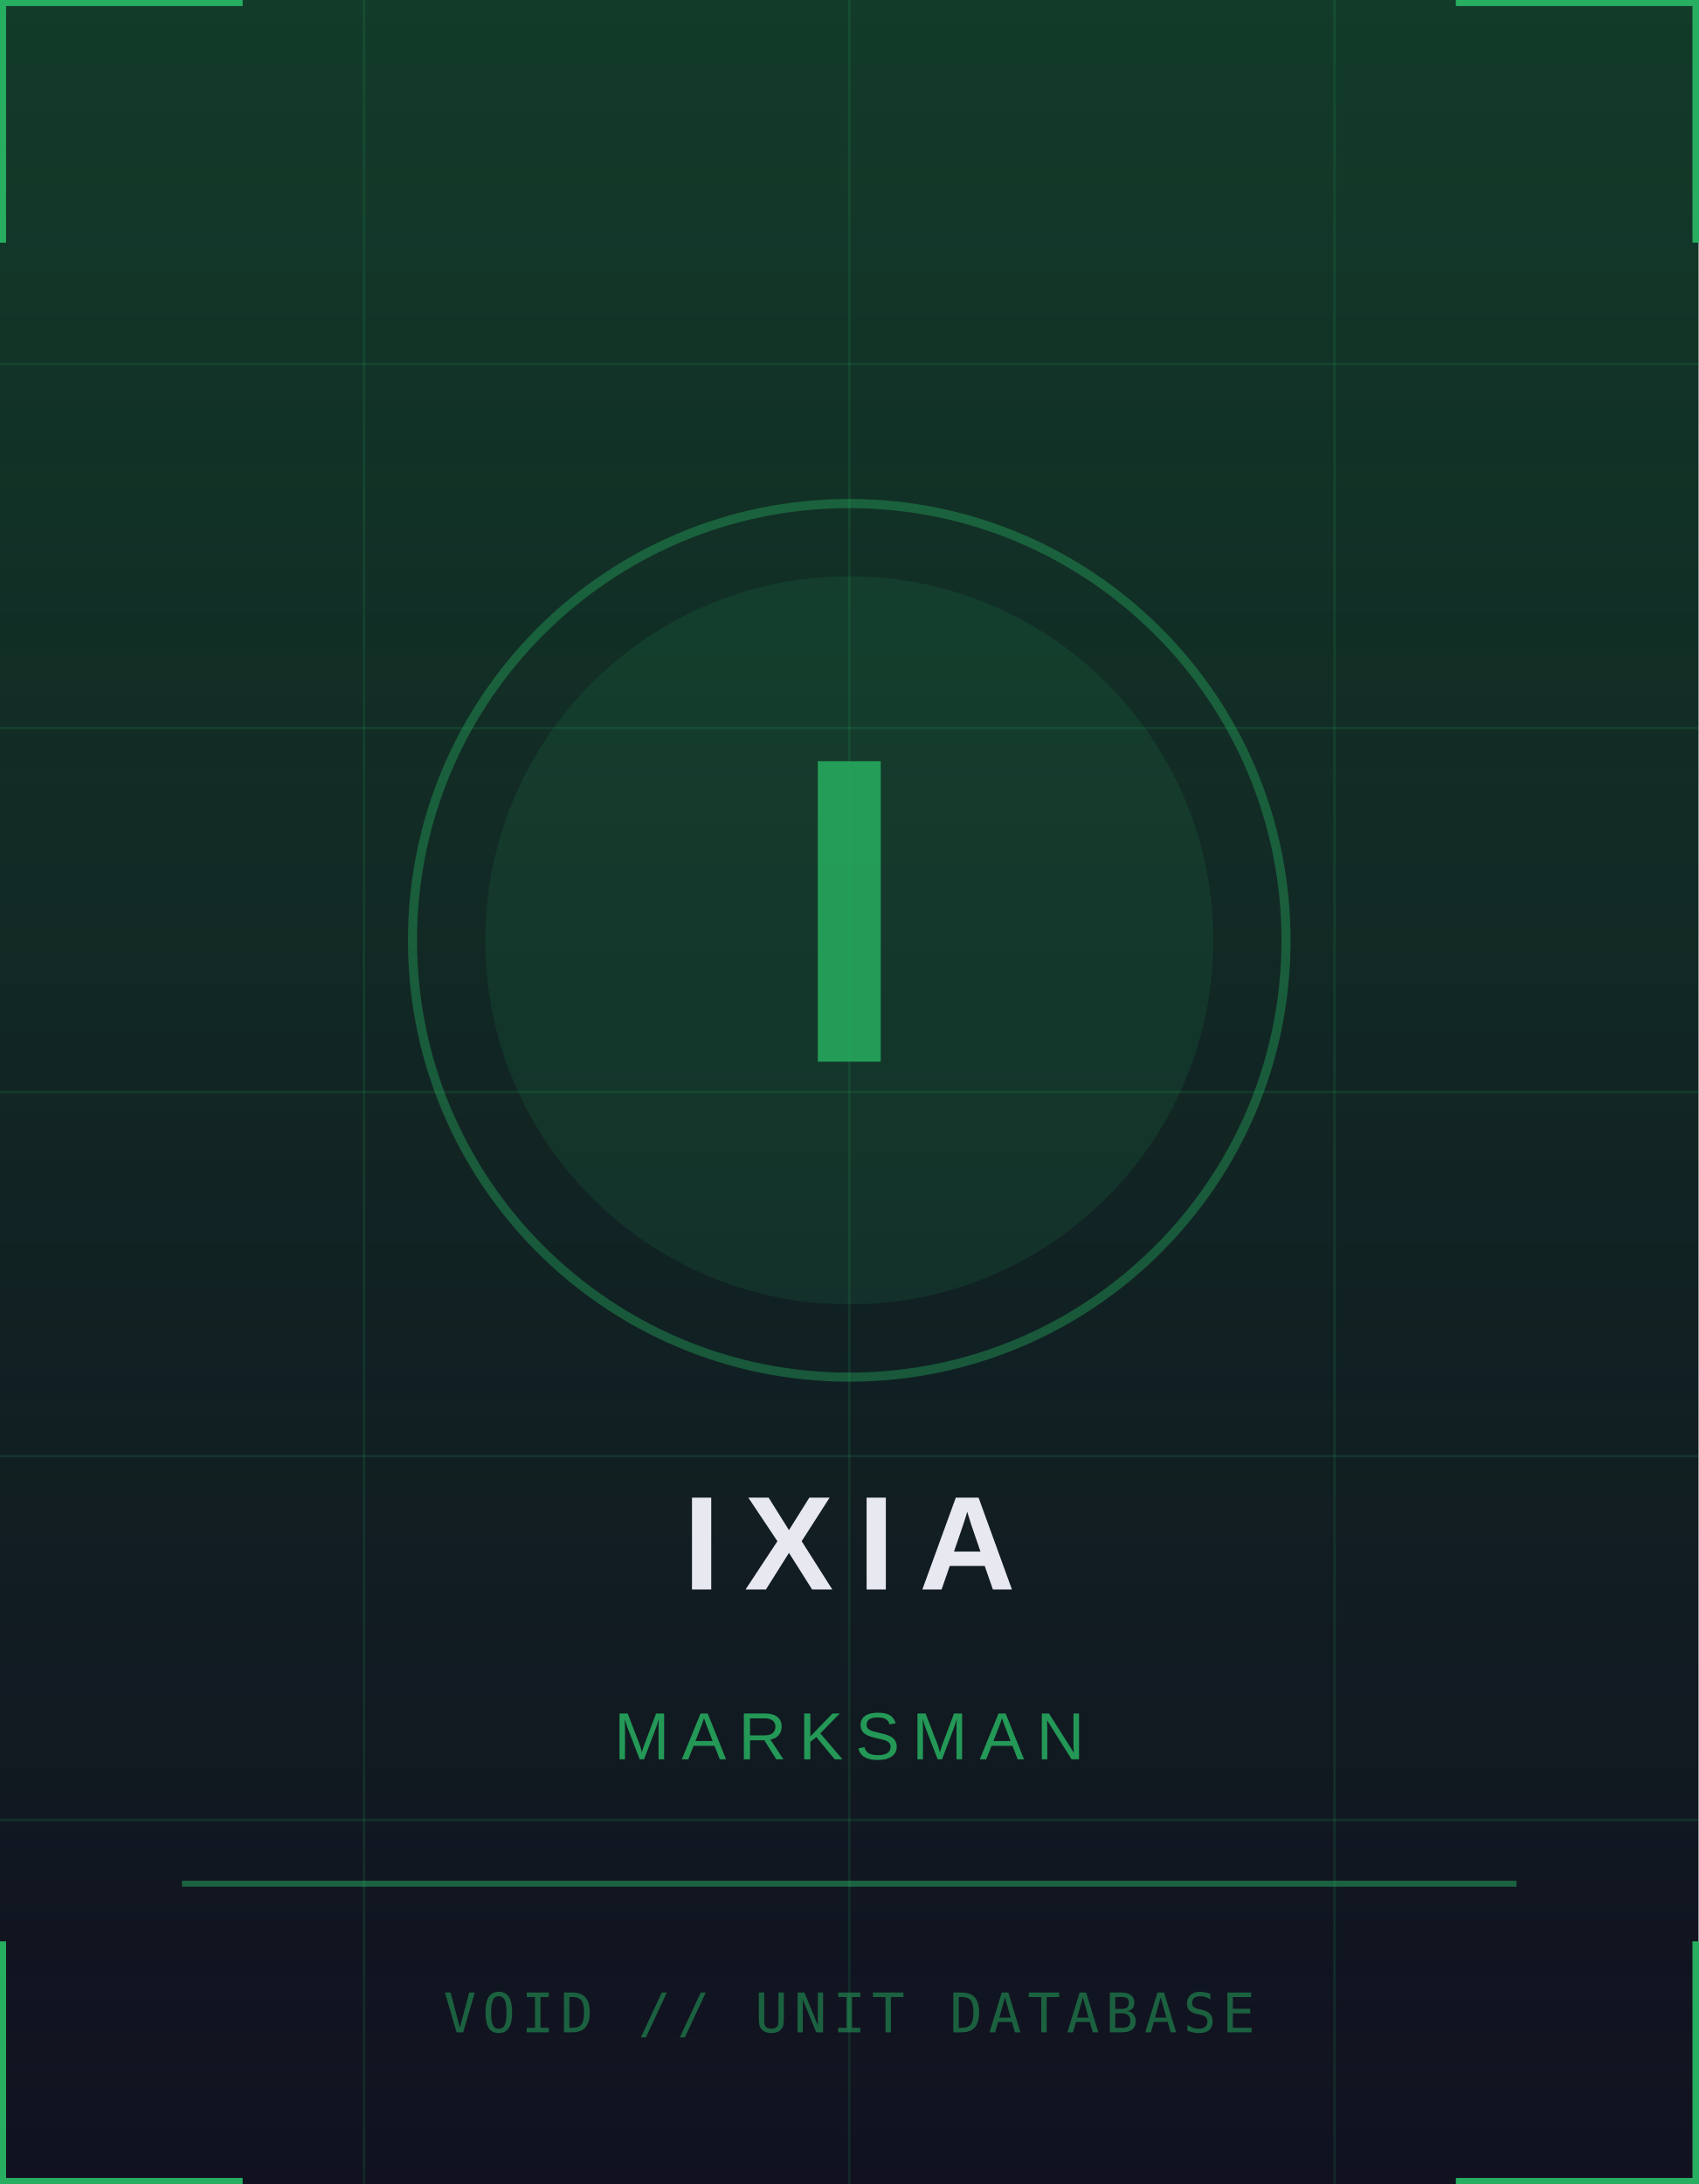
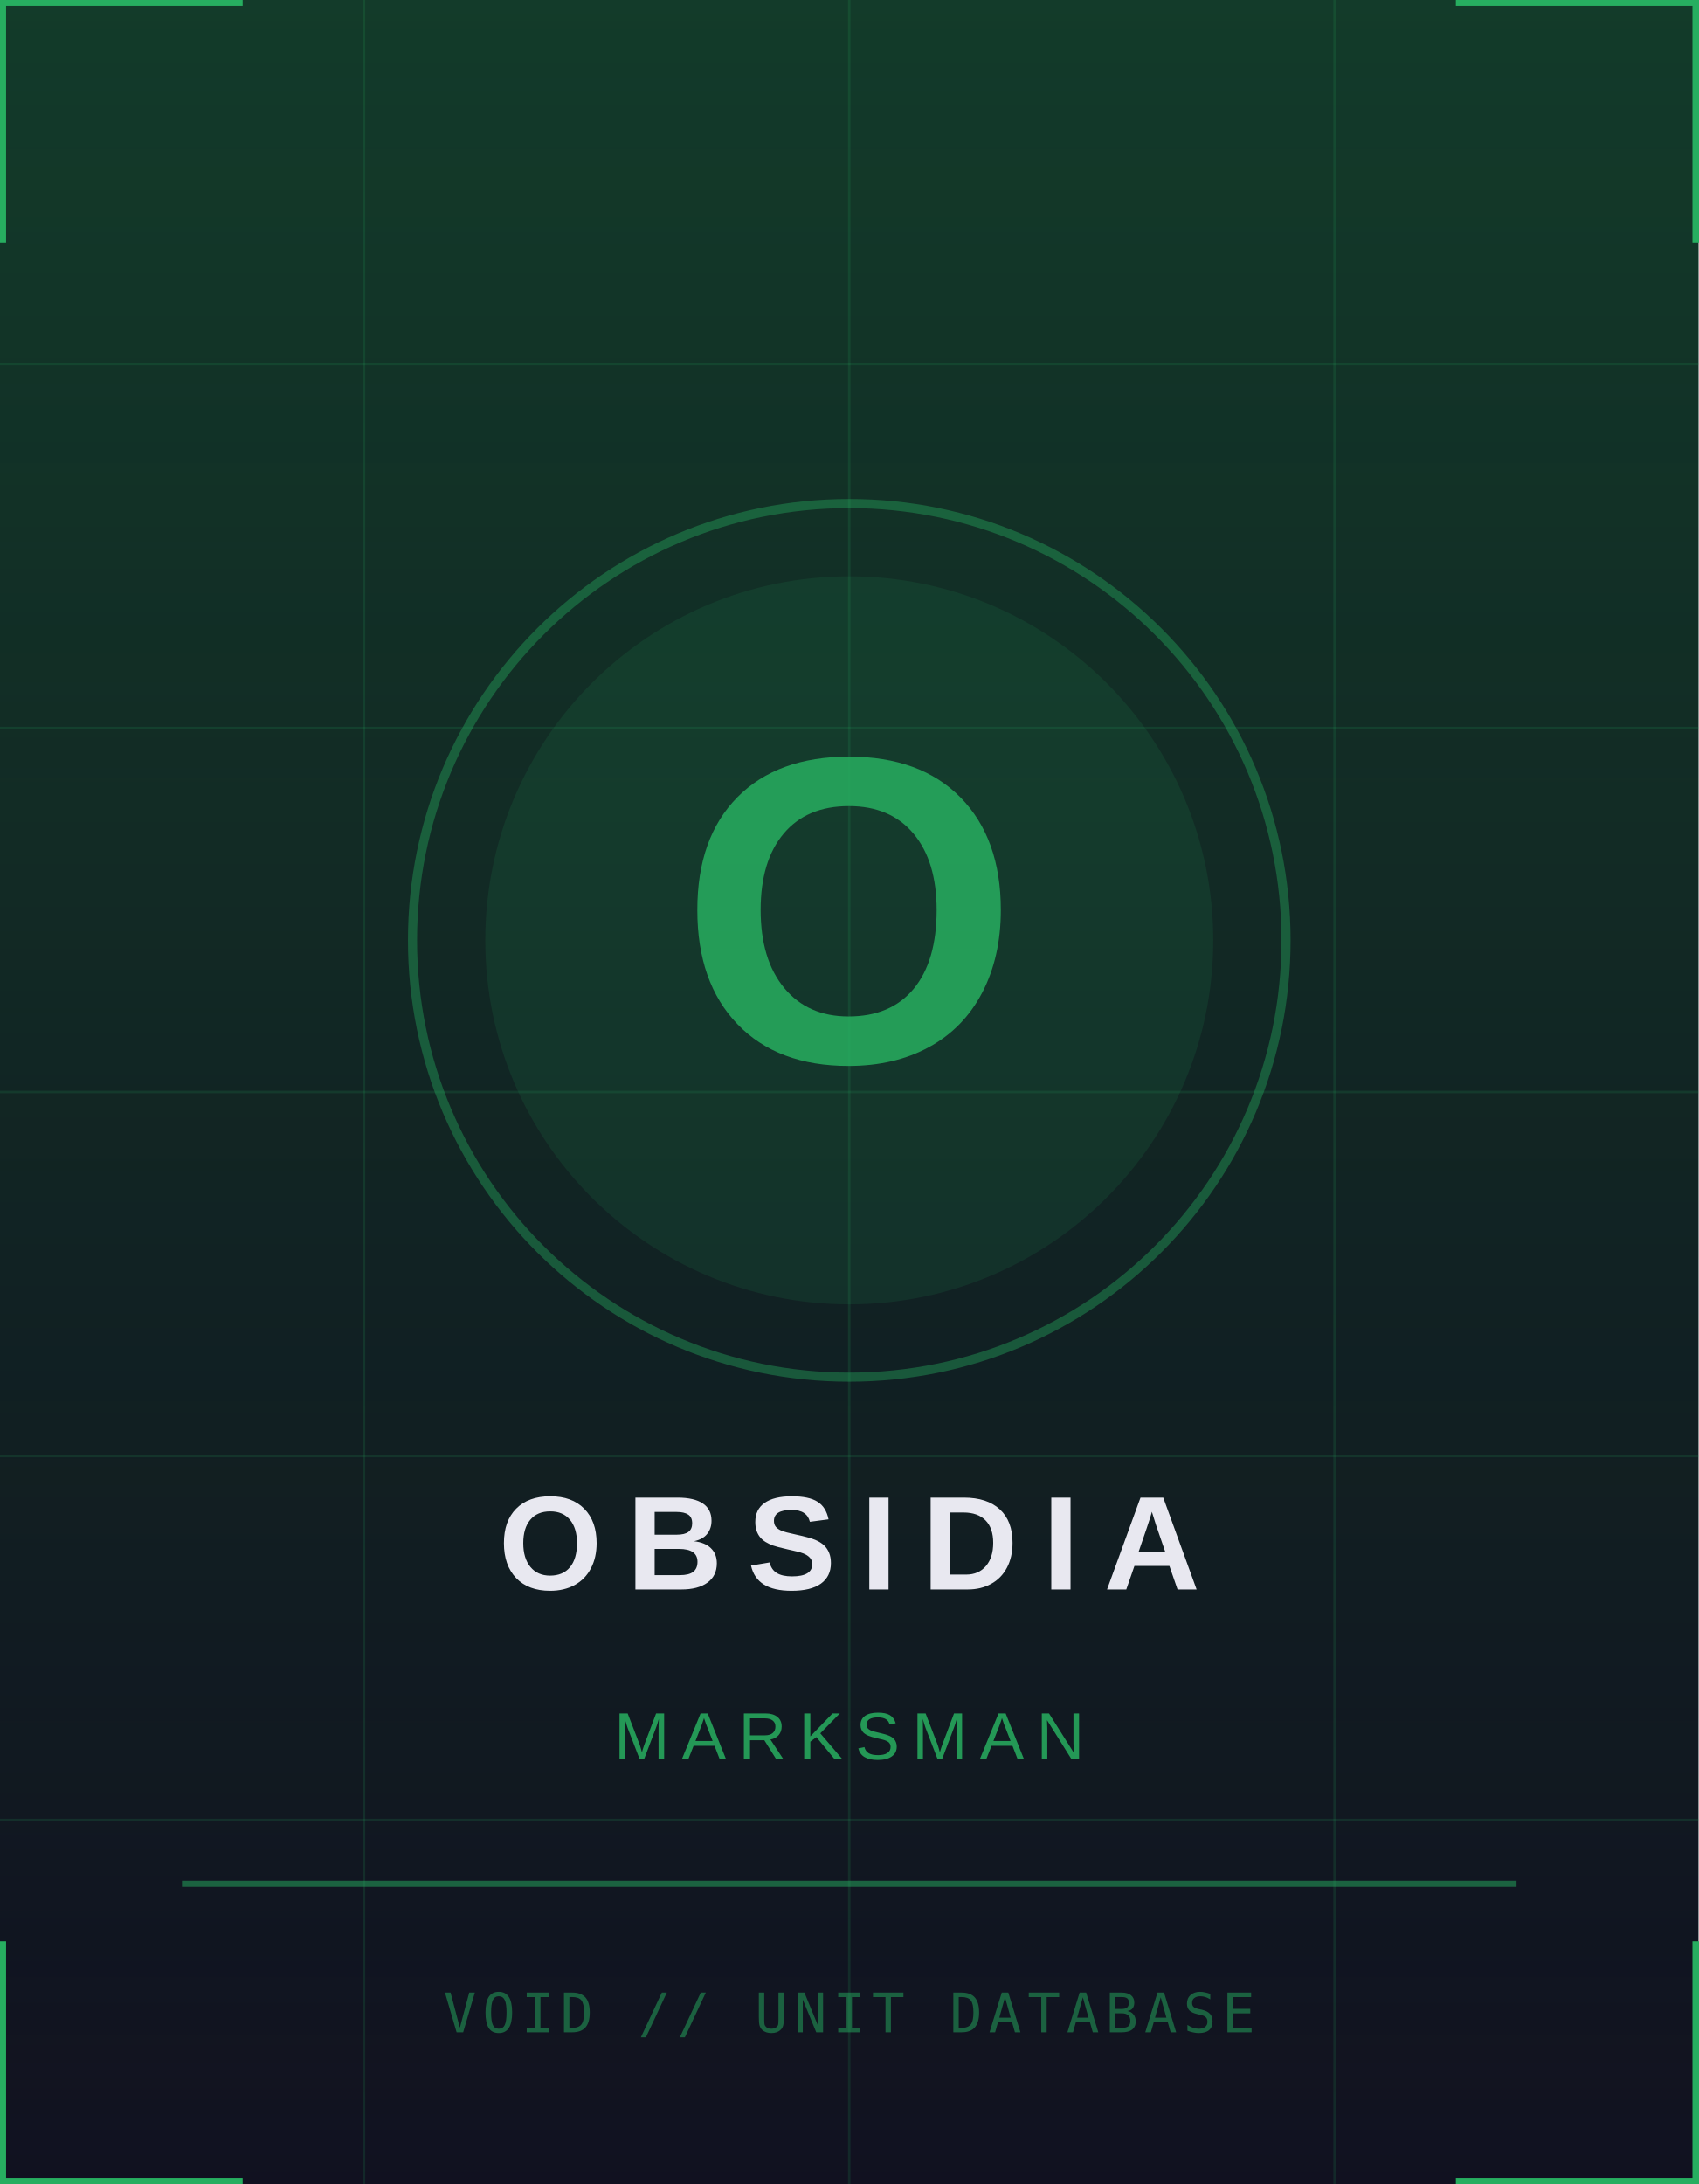
<svg xmlns="http://www.w3.org/2000/svg" width="280" height="360" viewBox="0 0 280 360">
  <defs>
    <linearGradient id="bg" x1="0" y1="0" x2="0" y2="1">
      <stop offset="0%" stop-color="#0a0a12" />
      <stop offset="100%" stop-color="#111120" />
    </linearGradient>
    <linearGradient id="glow" x1="0" y1="0" x2="0" y2="1">
      <stop offset="0%" stop-color="#27ae60" stop-opacity="0.3" />
      <stop offset="100%" stop-color="#27ae60" stop-opacity="0" />
    </linearGradient>
  </defs>
  <rect width="280" height="360" fill="url(#bg)" />
  <line x1="0" y1="60" x2="280" y2="60" stroke="#27ae60" stroke-width="0.4" stroke-opacity="0.15" />
  <line x1="0" y1="120" x2="280" y2="120" stroke="#27ae60" stroke-width="0.4" stroke-opacity="0.15" />
  <line x1="0" y1="180" x2="280" y2="180" stroke="#27ae60" stroke-width="0.4" stroke-opacity="0.15" />
  <line x1="0" y1="240" x2="280" y2="240" stroke="#27ae60" stroke-width="0.4" stroke-opacity="0.15" />
  <line x1="0" y1="300" x2="280" y2="300" stroke="#27ae60" stroke-width="0.4" stroke-opacity="0.15" />
  <line x1="60" y1="0" x2="60" y2="360" stroke="#27ae60" stroke-width="0.4" stroke-opacity="0.15" />
  <line x1="140" y1="0" x2="140" y2="360" stroke="#27ae60" stroke-width="0.4" stroke-opacity="0.15" />
  <line x1="220" y1="0" x2="220" y2="360" stroke="#27ae60" stroke-width="0.4" stroke-opacity="0.15" />
  <rect width="280" height="360" fill="url(#glow)" />
  <line x1="0" y1="0" x2="40" y2="0" stroke="#27ae60" stroke-width="2" />
  <line x1="0" y1="0" x2="0" y2="40" stroke="#27ae60" stroke-width="2" />
  <line x1="280" y1="0" x2="240" y2="0" stroke="#27ae60" stroke-width="2" />
  <line x1="280" y1="0" x2="280" y2="40" stroke="#27ae60" stroke-width="2" />
  <line x1="0" y1="360" x2="40" y2="360" stroke="#27ae60" stroke-width="2" />
  <line x1="0" y1="360" x2="0" y2="320" stroke="#27ae60" stroke-width="2" />
  <line x1="280" y1="360" x2="240" y2="360" stroke="#27ae60" stroke-width="2" />
  <line x1="280" y1="360" x2="280" y2="320" stroke="#27ae60" stroke-width="2" />
  <circle cx="140" cy="155" r="72" fill="none" stroke="#27ae60" stroke-width="1.5" stroke-opacity="0.4" />
  <circle cx="140" cy="155" r="60" fill="#27ae60" fill-opacity="0.12" />
-   <text x="140" y="175" font-family="'Arial Black', Arial, sans-serif" font-size="72" font-weight="900" fill="#27ae60" text-anchor="middle" fill-opacity="0.85">I</text>
-   <text x="140" y="262" font-family="'Arial Black', Arial, sans-serif" font-size="22" font-weight="900" fill="#e8e8f0" text-anchor="middle" letter-spacing="4">IXIA</text>
+   <text x="140" y="175" font-family="'Arial Black', Arial, sans-serif" font-size="72" font-weight="900" fill="#27ae60" text-anchor="middle" fill-opacity="0.85">O</text>
+   <text x="140" y="262" font-family="'Arial Black', Arial, sans-serif" font-size="22" font-weight="900" fill="#e8e8f0" text-anchor="middle" letter-spacing="4">OBSIDIA</text>
  <text x="140" y="290" font-family="Arial, sans-serif" font-size="11" fill="#27ae60" text-anchor="middle" letter-spacing="2" fill-opacity="0.85">MARKSMAN</text>
  <rect x="30" y="310" width="220" height="1" fill="#27ae60" fill-opacity="0.5" />
  <text x="140" y="335" font-family="monospace" font-size="9" fill="#27ae60" text-anchor="middle" fill-opacity="0.5" letter-spacing="1">VOID // UNIT DATABASE</text>
</svg>
